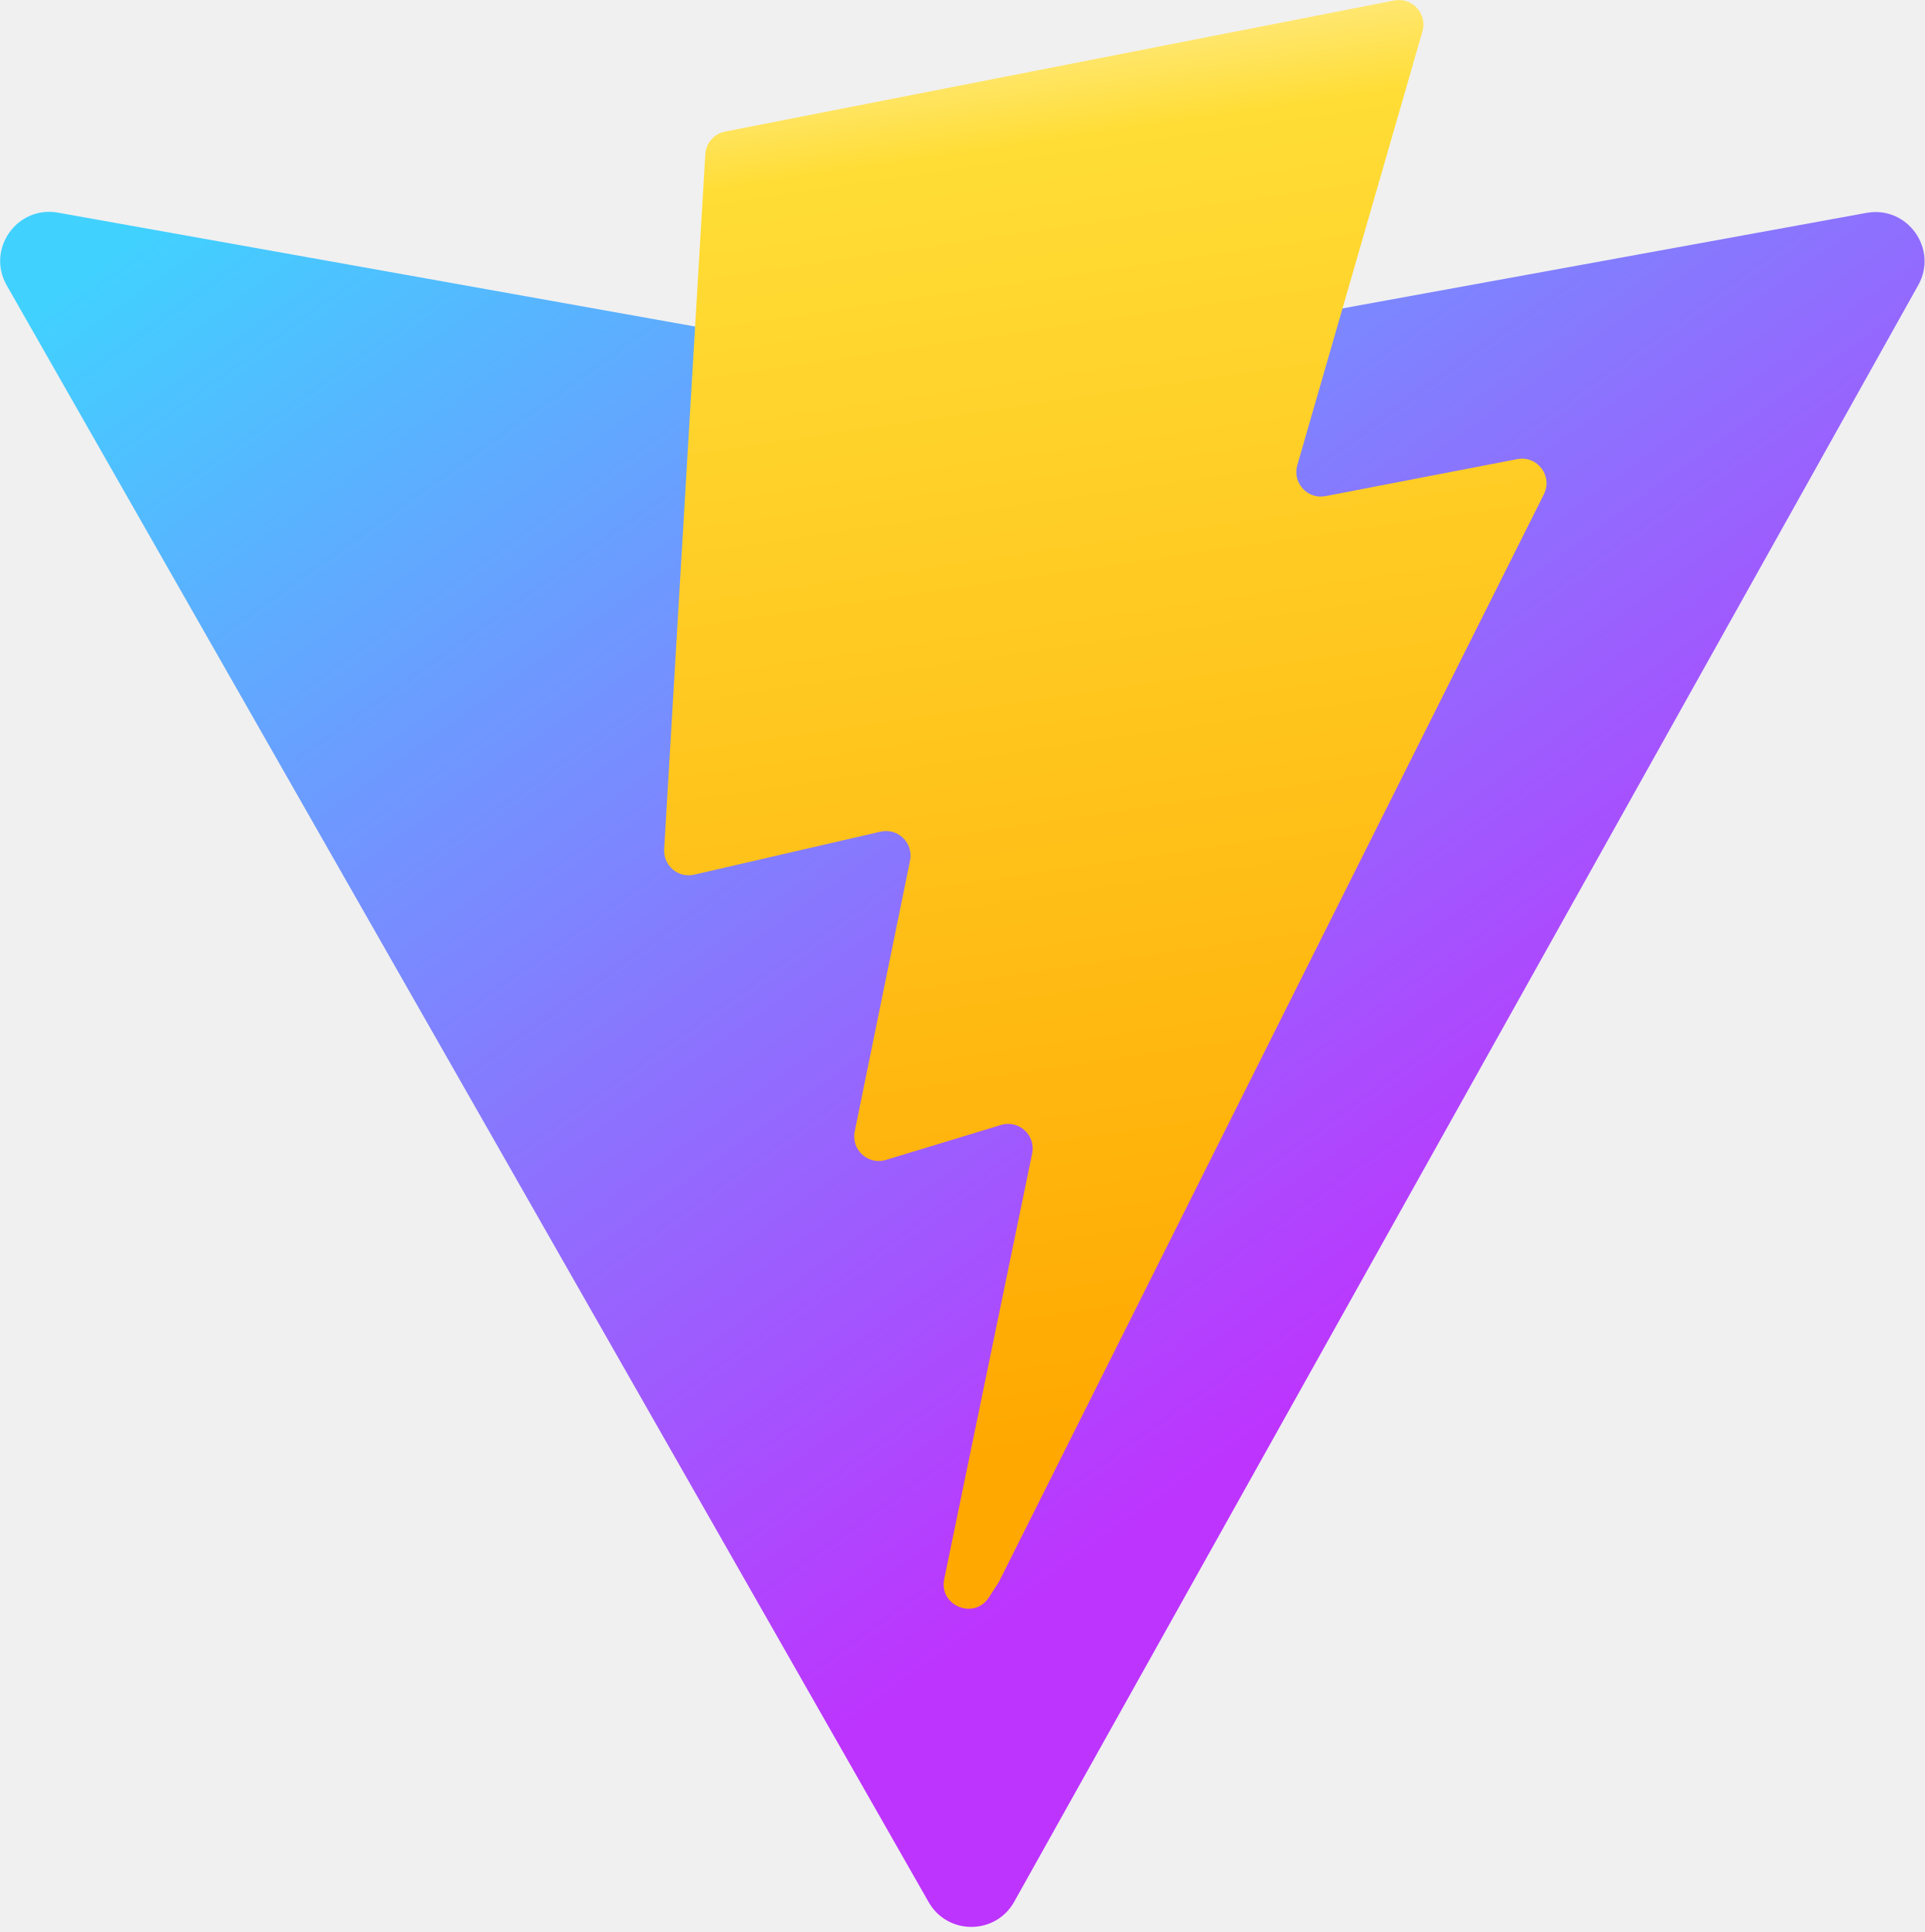
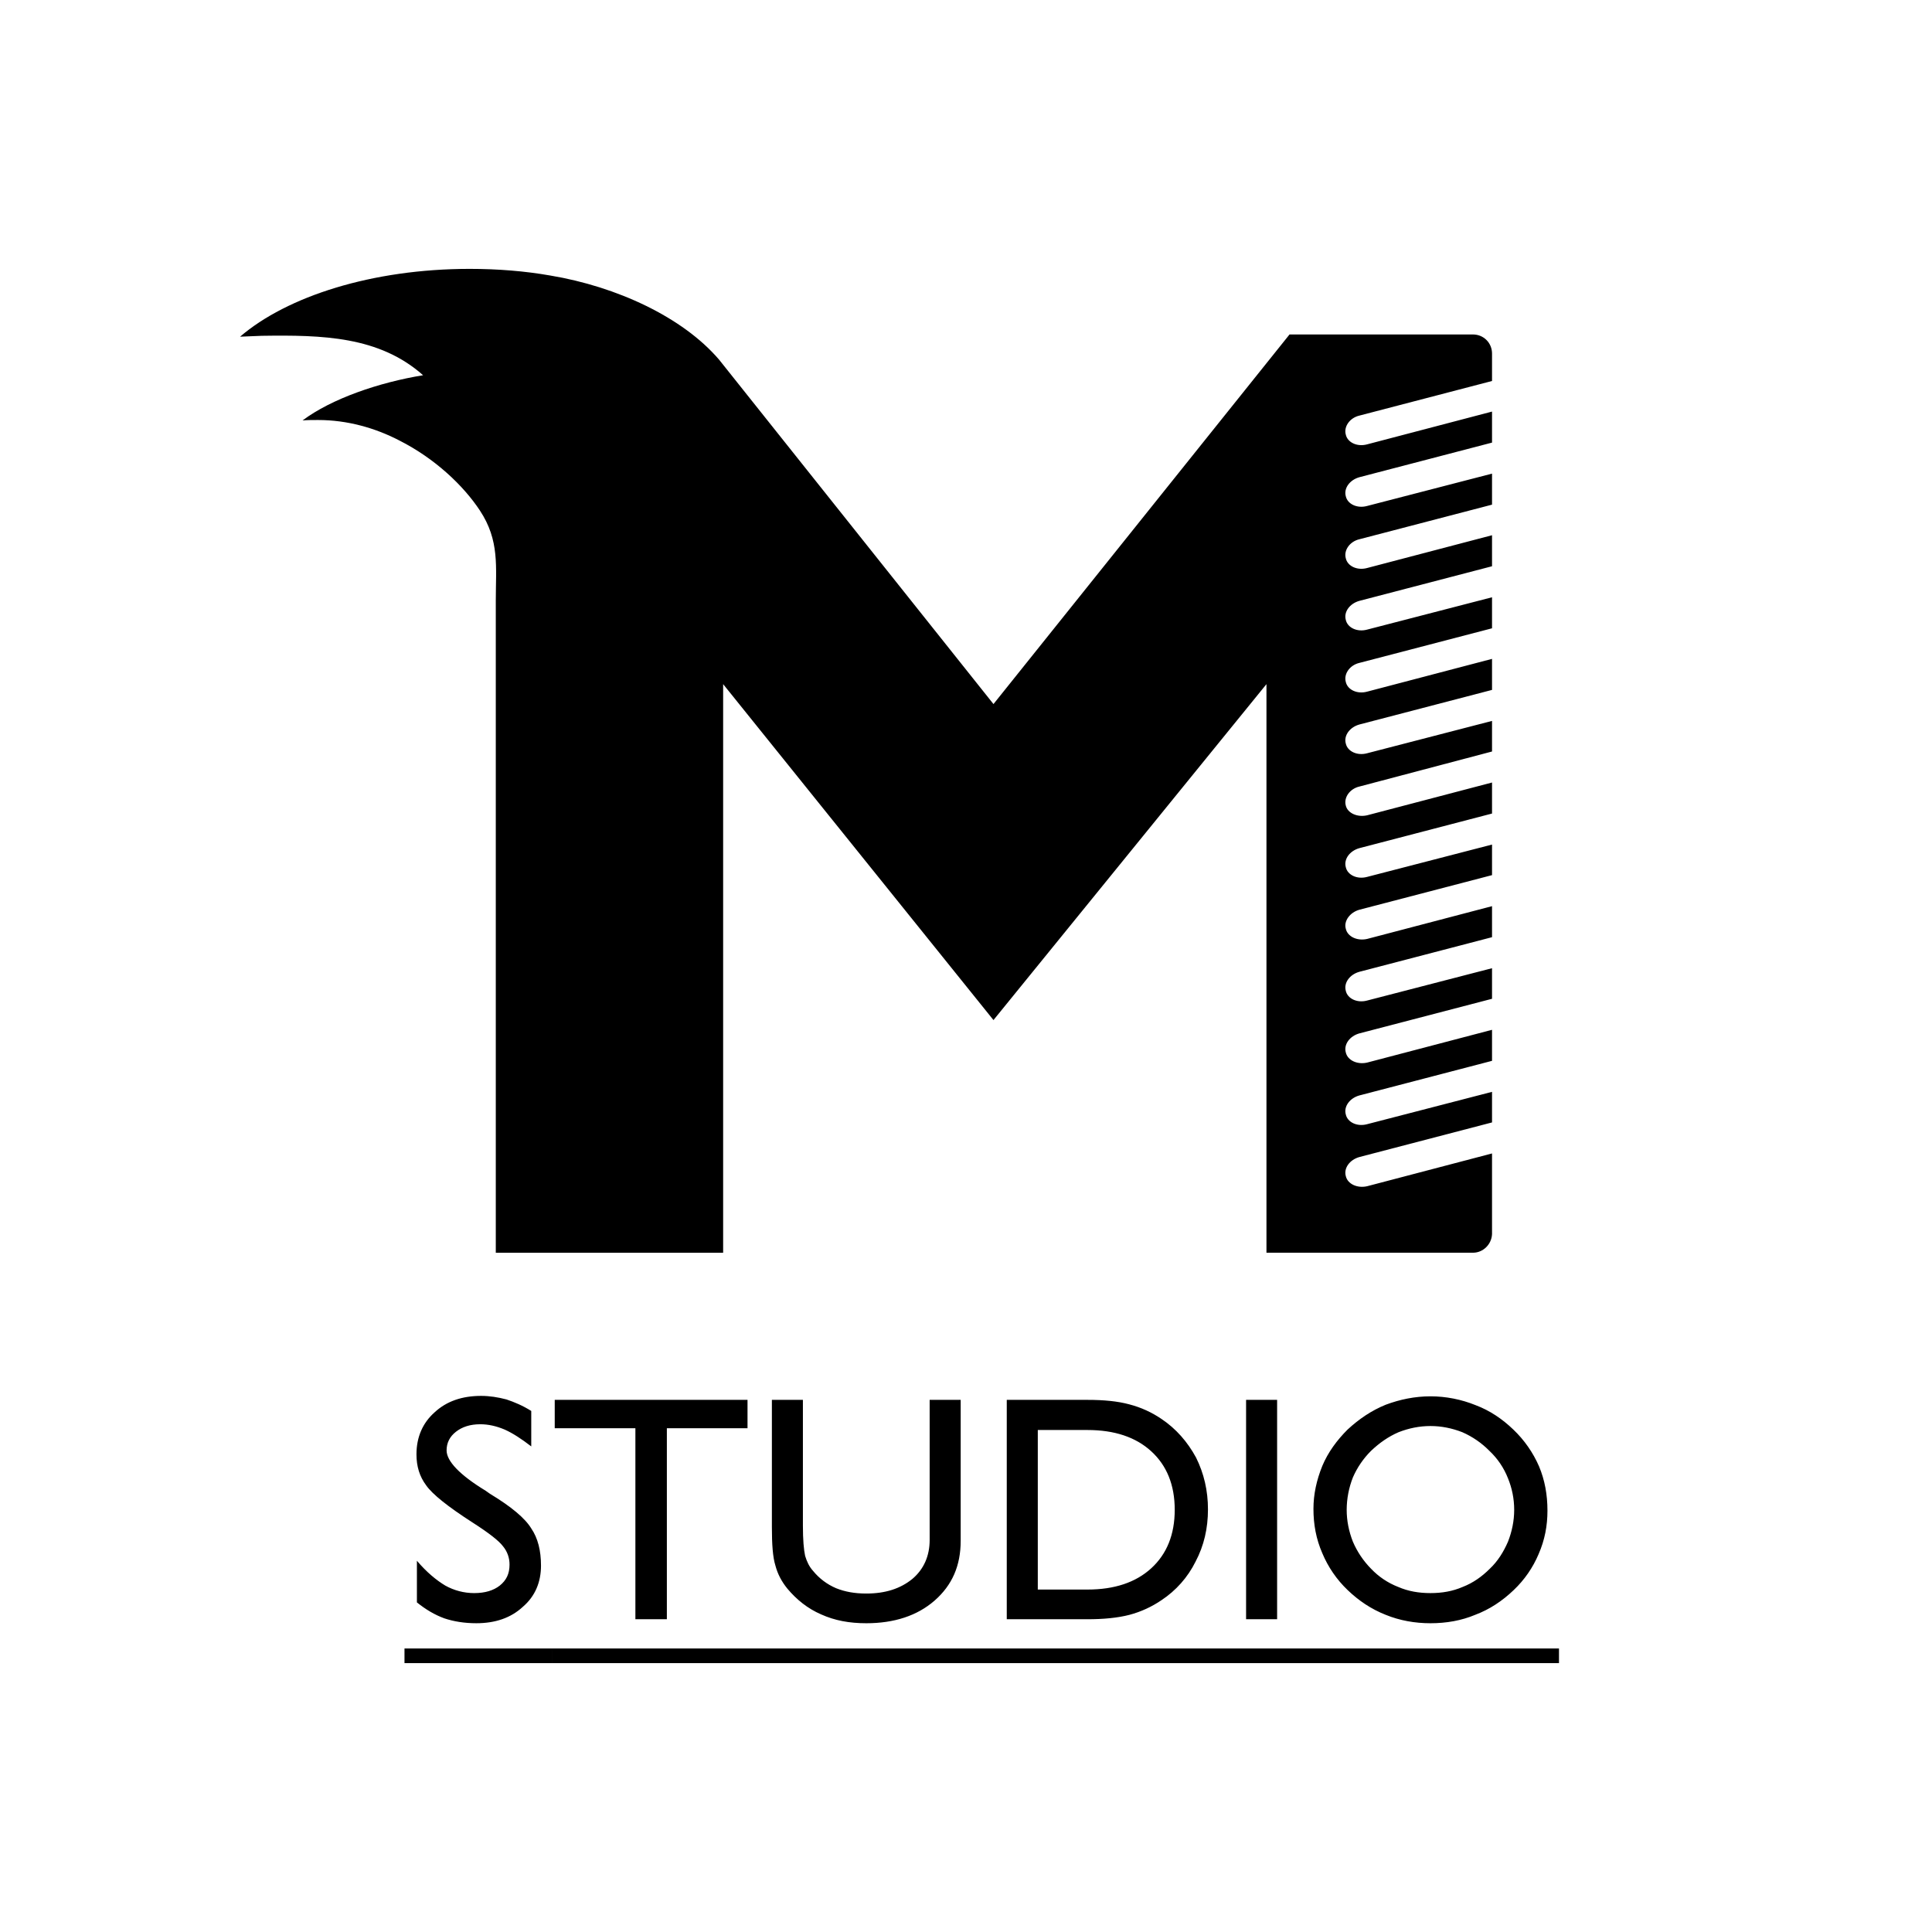
- <svg xmlns="http://www.w3.org/2000/svg" aria-hidden="true" role="img" class="iconify iconify--logos" width="31.88" height="32" preserveAspectRatio="xMidYMid meet" viewBox="0 0 256 257">
-   <defs>
-     <linearGradient id="IconifyId1813088fe1fbc01fb466" x1="-.828%" x2="57.636%" y1="7.652%" y2="78.411%">
-       <stop offset="0%" stop-color="#41D1FF" />
-       <stop offset="100%" stop-color="#BD34FE" />
-     </linearGradient>
-     <linearGradient id="IconifyId1813088fe1fbc01fb467" x1="43.376%" x2="50.316%" y1="2.242%" y2="89.03%">
-       <stop offset="0%" stop-color="#FFEA83" />
-       <stop offset="8.333%" stop-color="#FFDD35" />
-       <stop offset="100%" stop-color="#FFA800" />
-     </linearGradient>
-   </defs>
-   <path fill="url(#IconifyId1813088fe1fbc01fb466)" d="M255.153 37.938L134.897 252.976c-2.483 4.44-8.862 4.466-11.382.048L.875 37.958c-2.746-4.814 1.371-10.646 6.827-9.67l120.385 21.517a6.537 6.537 0 0 0 2.322-.004l117.867-21.483c5.438-.991 9.574 4.796 6.877 9.62Z" />
-   <path fill="url(#IconifyId1813088fe1fbc01fb467)" d="M185.432.063L96.44 17.501a3.268 3.268 0 0 0-2.634 3.014l-5.474 92.456a3.268 3.268 0 0 0 3.997 3.378l24.777-5.718c2.318-.535 4.413 1.507 3.936 3.838l-7.361 36.047c-.495 2.426 1.782 4.5 4.151 3.78l15.304-4.649c2.372-.72 4.652 1.36 4.15 3.788l-11.698 56.621c-.732 3.542 3.979 5.473 5.943 2.437l1.313-2.028l72.516-144.72c1.215-2.423-.88-5.186-3.54-4.672l-25.505 4.922c-2.396.462-4.435-1.77-3.759-4.114l16.646-57.705c.677-2.35-1.37-4.583-3.769-4.113Z" />
+ <svg xmlns="http://www.w3.org/2000/svg" width="2500" height="2500" viewBox="0 0 192.756 192.756">
+   <g fill-rule="evenodd" clip-rule="evenodd">
+     <path fill="#fff" d="M0 0h192.756v192.756H0V0z" />
+     <path d="M129.895 164.47h25.645v1.46h-25.645v-1.46zm1.148-13.928c0-1.459.311-2.873.885-4.289.574-1.37 1.459-2.564 2.52-3.625 1.15-1.062 2.389-1.901 3.803-2.477 1.414-.53 2.918-.84 4.467-.84 1.547 0 3.094.31 4.51.885 1.414.53 2.652 1.37 3.758 2.432a11.294 11.294 0 0 1 2.564 3.67c.574 1.371.84 2.83.84 4.422 0 1.503-.266 2.918-.883 4.333a10.65 10.65 0 0 1-2.477 3.581c-1.15 1.105-2.432 1.945-3.848 2.477-1.371.574-2.873.84-4.465.84-1.549 0-3.053-.266-4.467-.84-1.459-.575-2.697-1.415-3.803-2.477a10.902 10.902 0 0 1-2.52-3.67c-.618-1.415-.884-2.874-.884-4.422zm3.316.089c0 1.105.221 2.166.619 3.184a8.762 8.762 0 0 0 1.812 2.697 7.437 7.437 0 0 0 2.697 1.812c1.018.442 2.078.619 3.229.619 1.148 0 2.209-.177 3.227-.619 1.018-.397 1.902-1.017 2.697-1.812.797-.752 1.371-1.681 1.812-2.697.398-1.018.619-2.078.619-3.184s-.221-2.167-.619-3.14a7.53 7.53 0 0 0-1.855-2.741 8.686 8.686 0 0 0-2.697-1.857c-1.018-.397-2.078-.618-3.184-.618s-2.168.221-3.184.618c-1.018.442-1.902 1.062-2.742 1.857a8.556 8.556 0 0 0-1.812 2.653 8.91 8.91 0 0 0-.619 3.228zm-12.513 13.839h8.049v1.46h-8.049v-1.46zm2.476-2.918v-21.887h3.096v21.887h-3.096zm-26.22 2.918h23.744v1.46H98.102v-1.46zm10.39-24.805c1.637 0 3.008.133 4.158.442 1.193.31 2.254.796 3.227 1.459 1.459.973 2.609 2.3 3.449 3.847.795 1.592 1.193 3.316 1.193 5.174 0 1.901-.398 3.625-1.238 5.217a9.865 9.865 0 0 1-3.404 3.848 10.424 10.424 0 0 1-3.184 1.459c-1.193.309-2.609.441-4.201.441h-8.047v-21.887h8.047zm0 3.007h-4.951v15.918h4.951c2.697 0 4.82-.708 6.367-2.122 1.549-1.415 2.344-3.36 2.344-5.837s-.795-4.422-2.344-5.837c-1.547-1.414-3.67-2.122-6.367-2.122zM74.801 164.47h23.301v1.46H74.801v-1.46zm2.21-24.805h3.095v12.558c0 1.415.088 2.388.221 3.007.177.574.398 1.061.796 1.503a5.974 5.974 0 0 0 2.299 1.725c.884.354 1.857.53 3.006.53 1.901 0 3.405-.486 4.599-1.459 1.149-.973 1.725-2.299 1.725-3.891v-13.973h3.095v14.061c0 2.477-.84 4.422-2.608 5.97-1.725 1.503-4.024 2.255-6.81 2.255-1.68 0-3.14-.266-4.51-.885-1.327-.574-2.432-1.459-3.36-2.564-.575-.707-.973-1.459-1.194-2.299-.265-.84-.354-2.123-.354-3.847v-12.691zM55.125 164.47h19.676v1.46H55.125v-1.46zm8.268-2.918v-19.057h-8.047v-2.83H74.58v2.83h-8.047v19.057h-3.14zm-23.037 2.918h14.768v1.46H40.356v-1.46zm9.109-39.485V59.944c0-3.404.397-6.013-1.592-9.02-1.636-2.476-4.465-5.173-8.047-6.986-2.388-1.238-5.173-2.034-8.091-2.034-.531 0-1.062 0-1.548.044 2.874-2.166 7.649-3.802 12.026-4.51-4.377-3.891-10.037-4.024-16.094-3.935-.708.044-1.459.044-2.167.088 4.687-4.023 13.176-6.765 22.904-6.765 2.83 0 5.527.221 8.047.663 6.633 1.105 13.221 4.156 16.846 8.401l27.37 34.355 29.537-36.875H146.96c1.061 0 1.9.84 1.9 1.901v2.741l-13.221 3.449c-.973.222-1.59 1.106-1.369 1.901.176.796 1.148 1.238 2.121.973l12.469-3.271v3.095l-13.221 3.449c-.973.266-1.59 1.105-1.369 1.902.176.796 1.148 1.238 2.121.972l12.469-3.228v3.095l-13.221 3.449c-.973.221-1.59 1.105-1.369 1.901.176.796 1.148 1.238 2.121.973L148.86 53.4v3.095l-13.221 3.449c-.973.266-1.59 1.105-1.369 1.901.176.796 1.148 1.238 2.121.973l12.469-3.228v3.095l-13.221 3.449c-.973.221-1.59 1.105-1.369 1.901.176.796 1.148 1.238 2.121.973l12.469-3.272v3.096l-13.221 3.448c-.973.266-1.59 1.105-1.369 1.902.176.795 1.148 1.238 2.121.972l12.469-3.228v3.051l-13.221 3.493c-.973.221-1.59 1.105-1.369 1.901.176.752 1.148 1.194 2.121.973l12.469-3.272v3.095l-13.221 3.449c-.973.265-1.59 1.105-1.369 1.901.176.795 1.148 1.238 2.121.973l12.469-3.228v3.05l-13.221 3.449c-.973.266-1.59 1.149-1.369 1.901.176.796 1.148 1.238 2.121 1.017l12.469-3.271v3.095l-13.221 3.449c-.973.265-1.59 1.105-1.369 1.901.176.796 1.148 1.238 2.121.973l12.469-3.228v3.051l-13.221 3.448c-.973.266-1.59 1.105-1.369 1.901.176.796 1.148 1.238 2.121 1.018l12.469-3.272v3.096l-13.221 3.448c-.973.266-1.59 1.105-1.369 1.901.176.796 1.148 1.238 2.121.973l12.469-3.228v3.051l-13.221 3.449c-.973.265-1.59 1.104-1.369 1.901.176.795 1.148 1.237 2.121 1.017l12.469-3.272v8.048c-.043 1.017-.883 1.856-1.9 1.856h-20.605V68.257l-27.236 33.516-26.971-33.516v56.729H49.465v-.001zm-7.87 34.887v-4.156c.973 1.149 1.945 1.945 2.83 2.477a5.932 5.932 0 0 0 2.874.751c1.105 0 1.945-.265 2.564-.751.664-.531.973-1.194.973-2.079a2.81 2.81 0 0 0-.663-1.856c-.397-.531-1.415-1.326-3.006-2.344-2.476-1.592-4.024-2.83-4.643-3.714-.663-.885-.973-1.901-.973-3.096 0-1.724.619-3.14 1.813-4.2 1.194-1.105 2.741-1.636 4.643-1.636.84 0 1.68.133 2.52.354.796.266 1.636.619 2.476 1.149v3.537c-.973-.751-1.857-1.326-2.653-1.68-.84-.354-1.636-.53-2.432-.53-1.017 0-1.813.265-2.432.751s-.929 1.105-.929 1.857c0 1.061 1.282 2.432 3.891 4.023l.442.31c2.123 1.282 3.493 2.433 4.112 3.449.663.973.973 2.21.973 3.714 0 1.636-.575 3.051-1.813 4.112-1.194 1.104-2.742 1.636-4.643 1.636-1.194 0-2.255-.177-3.184-.486-.972-.354-1.856-.885-2.74-1.592z" />
+   </g>
</svg>
